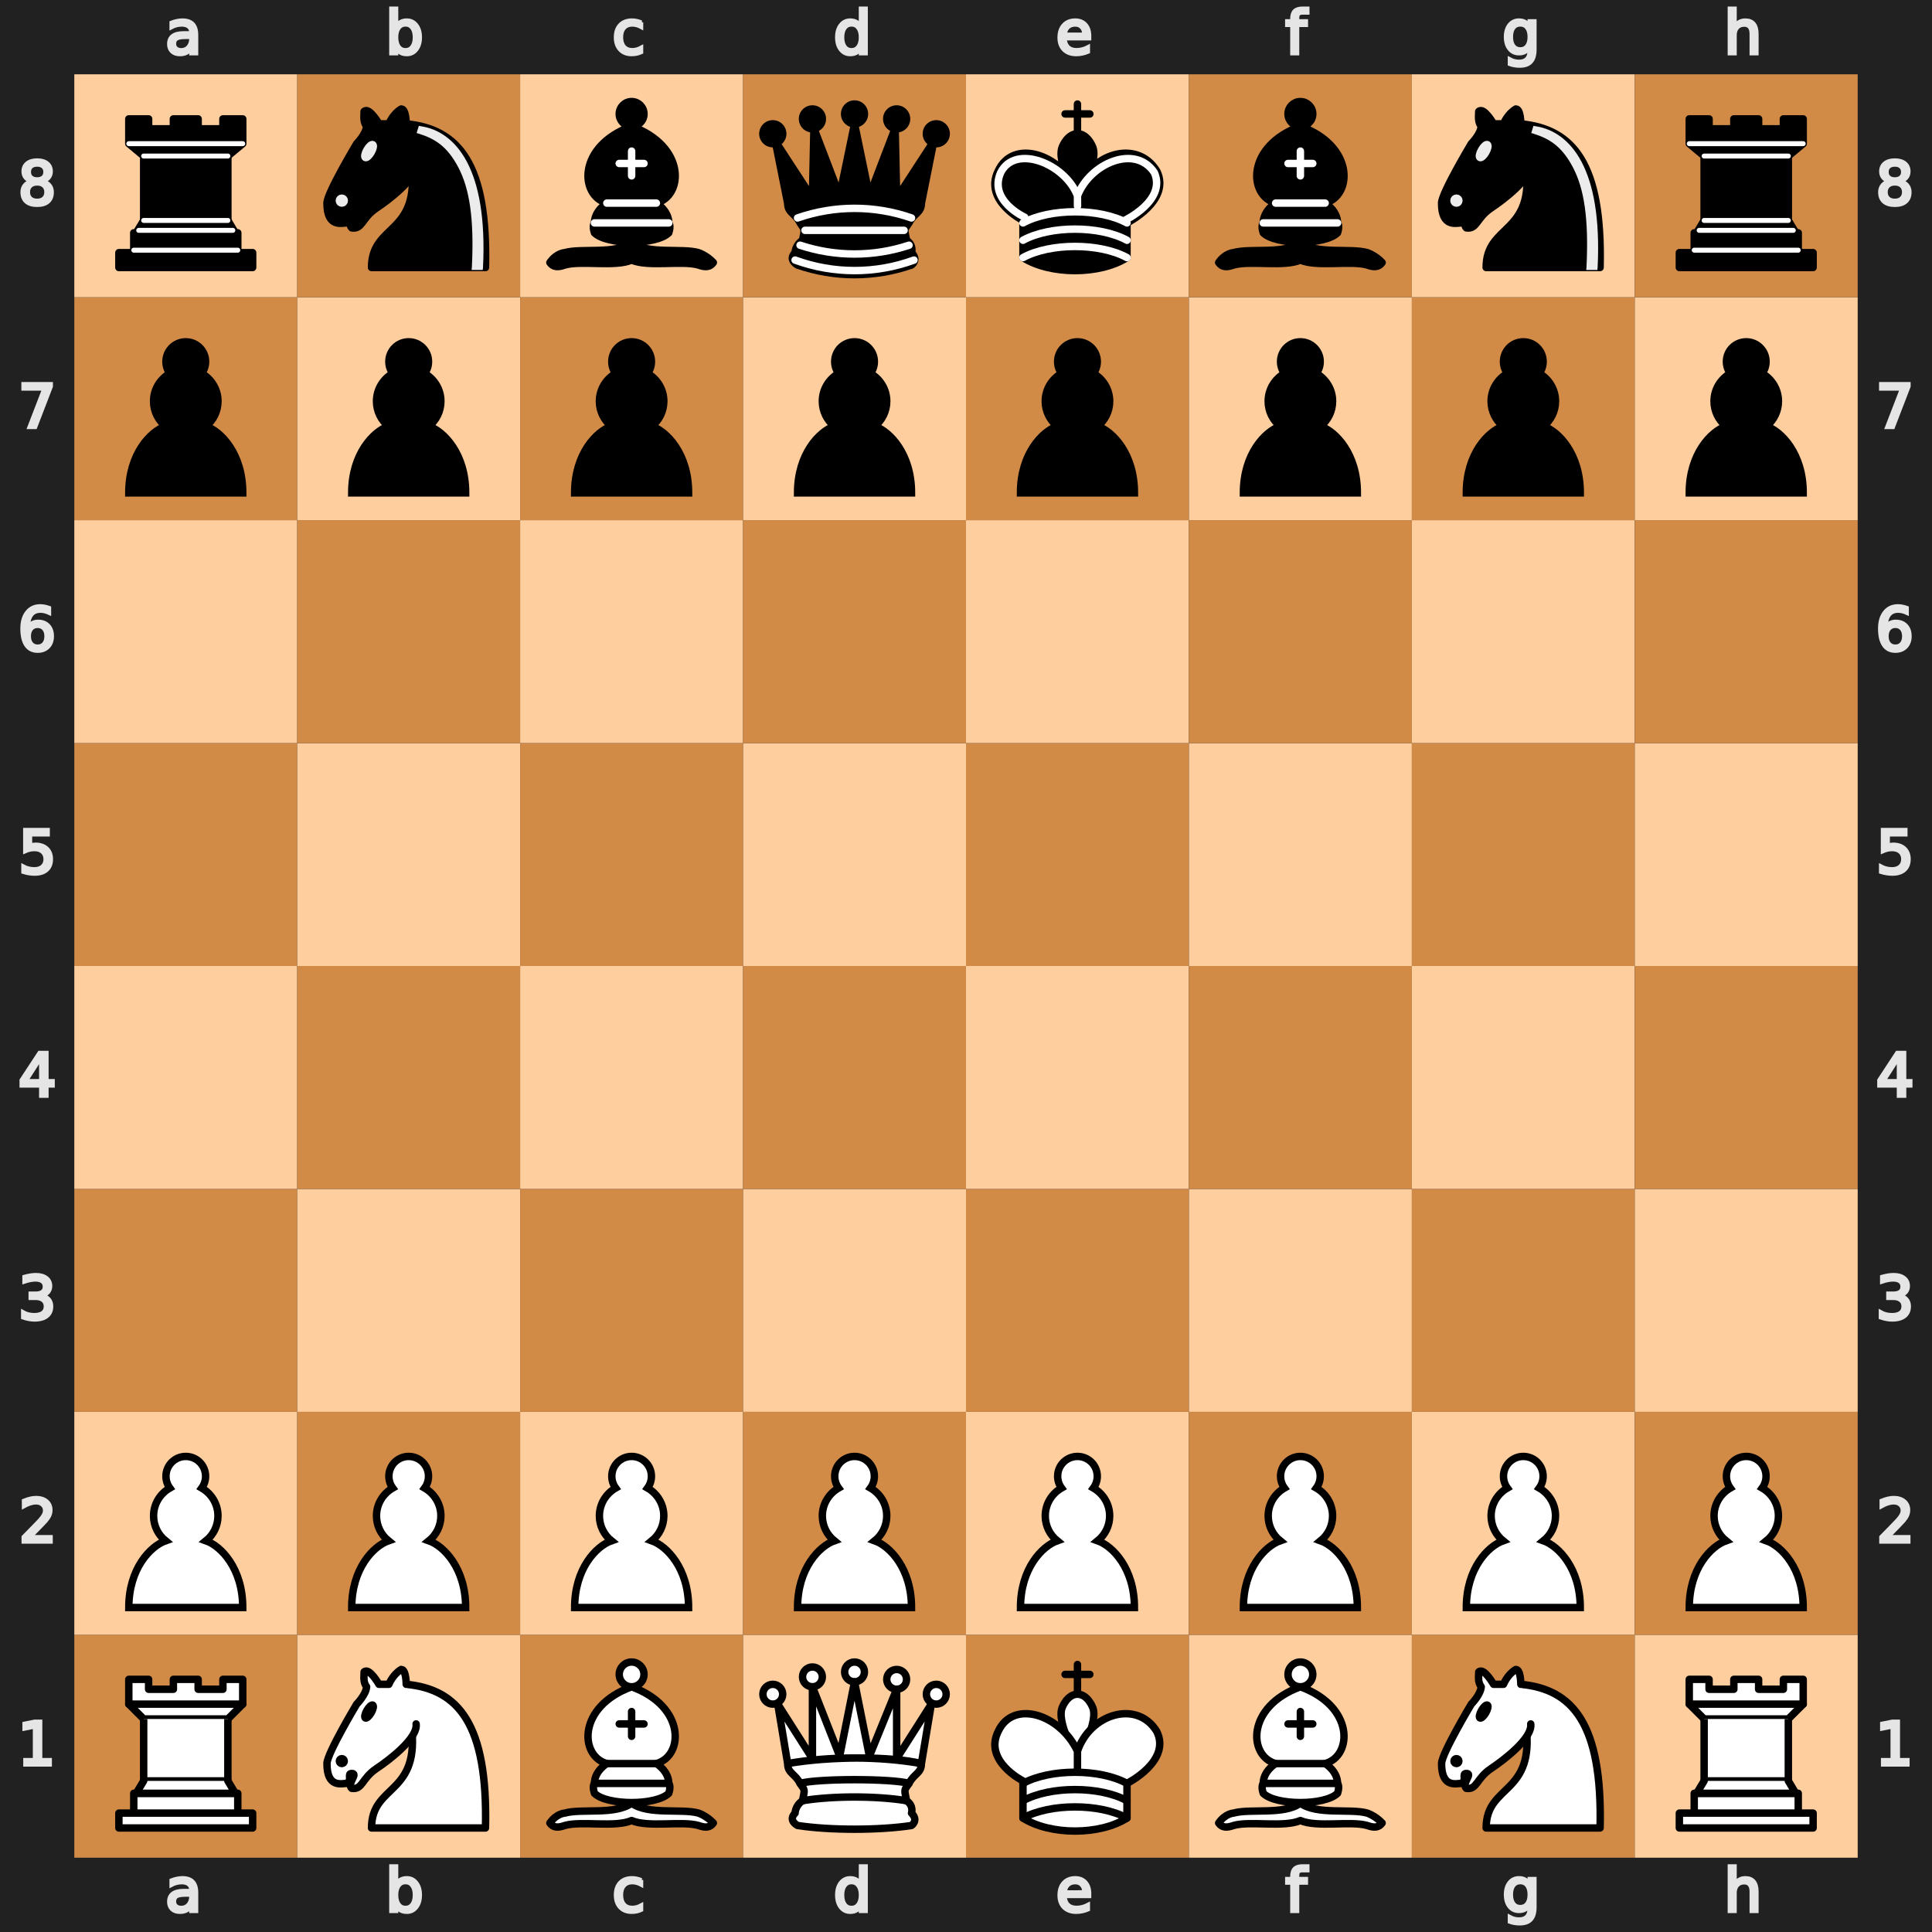
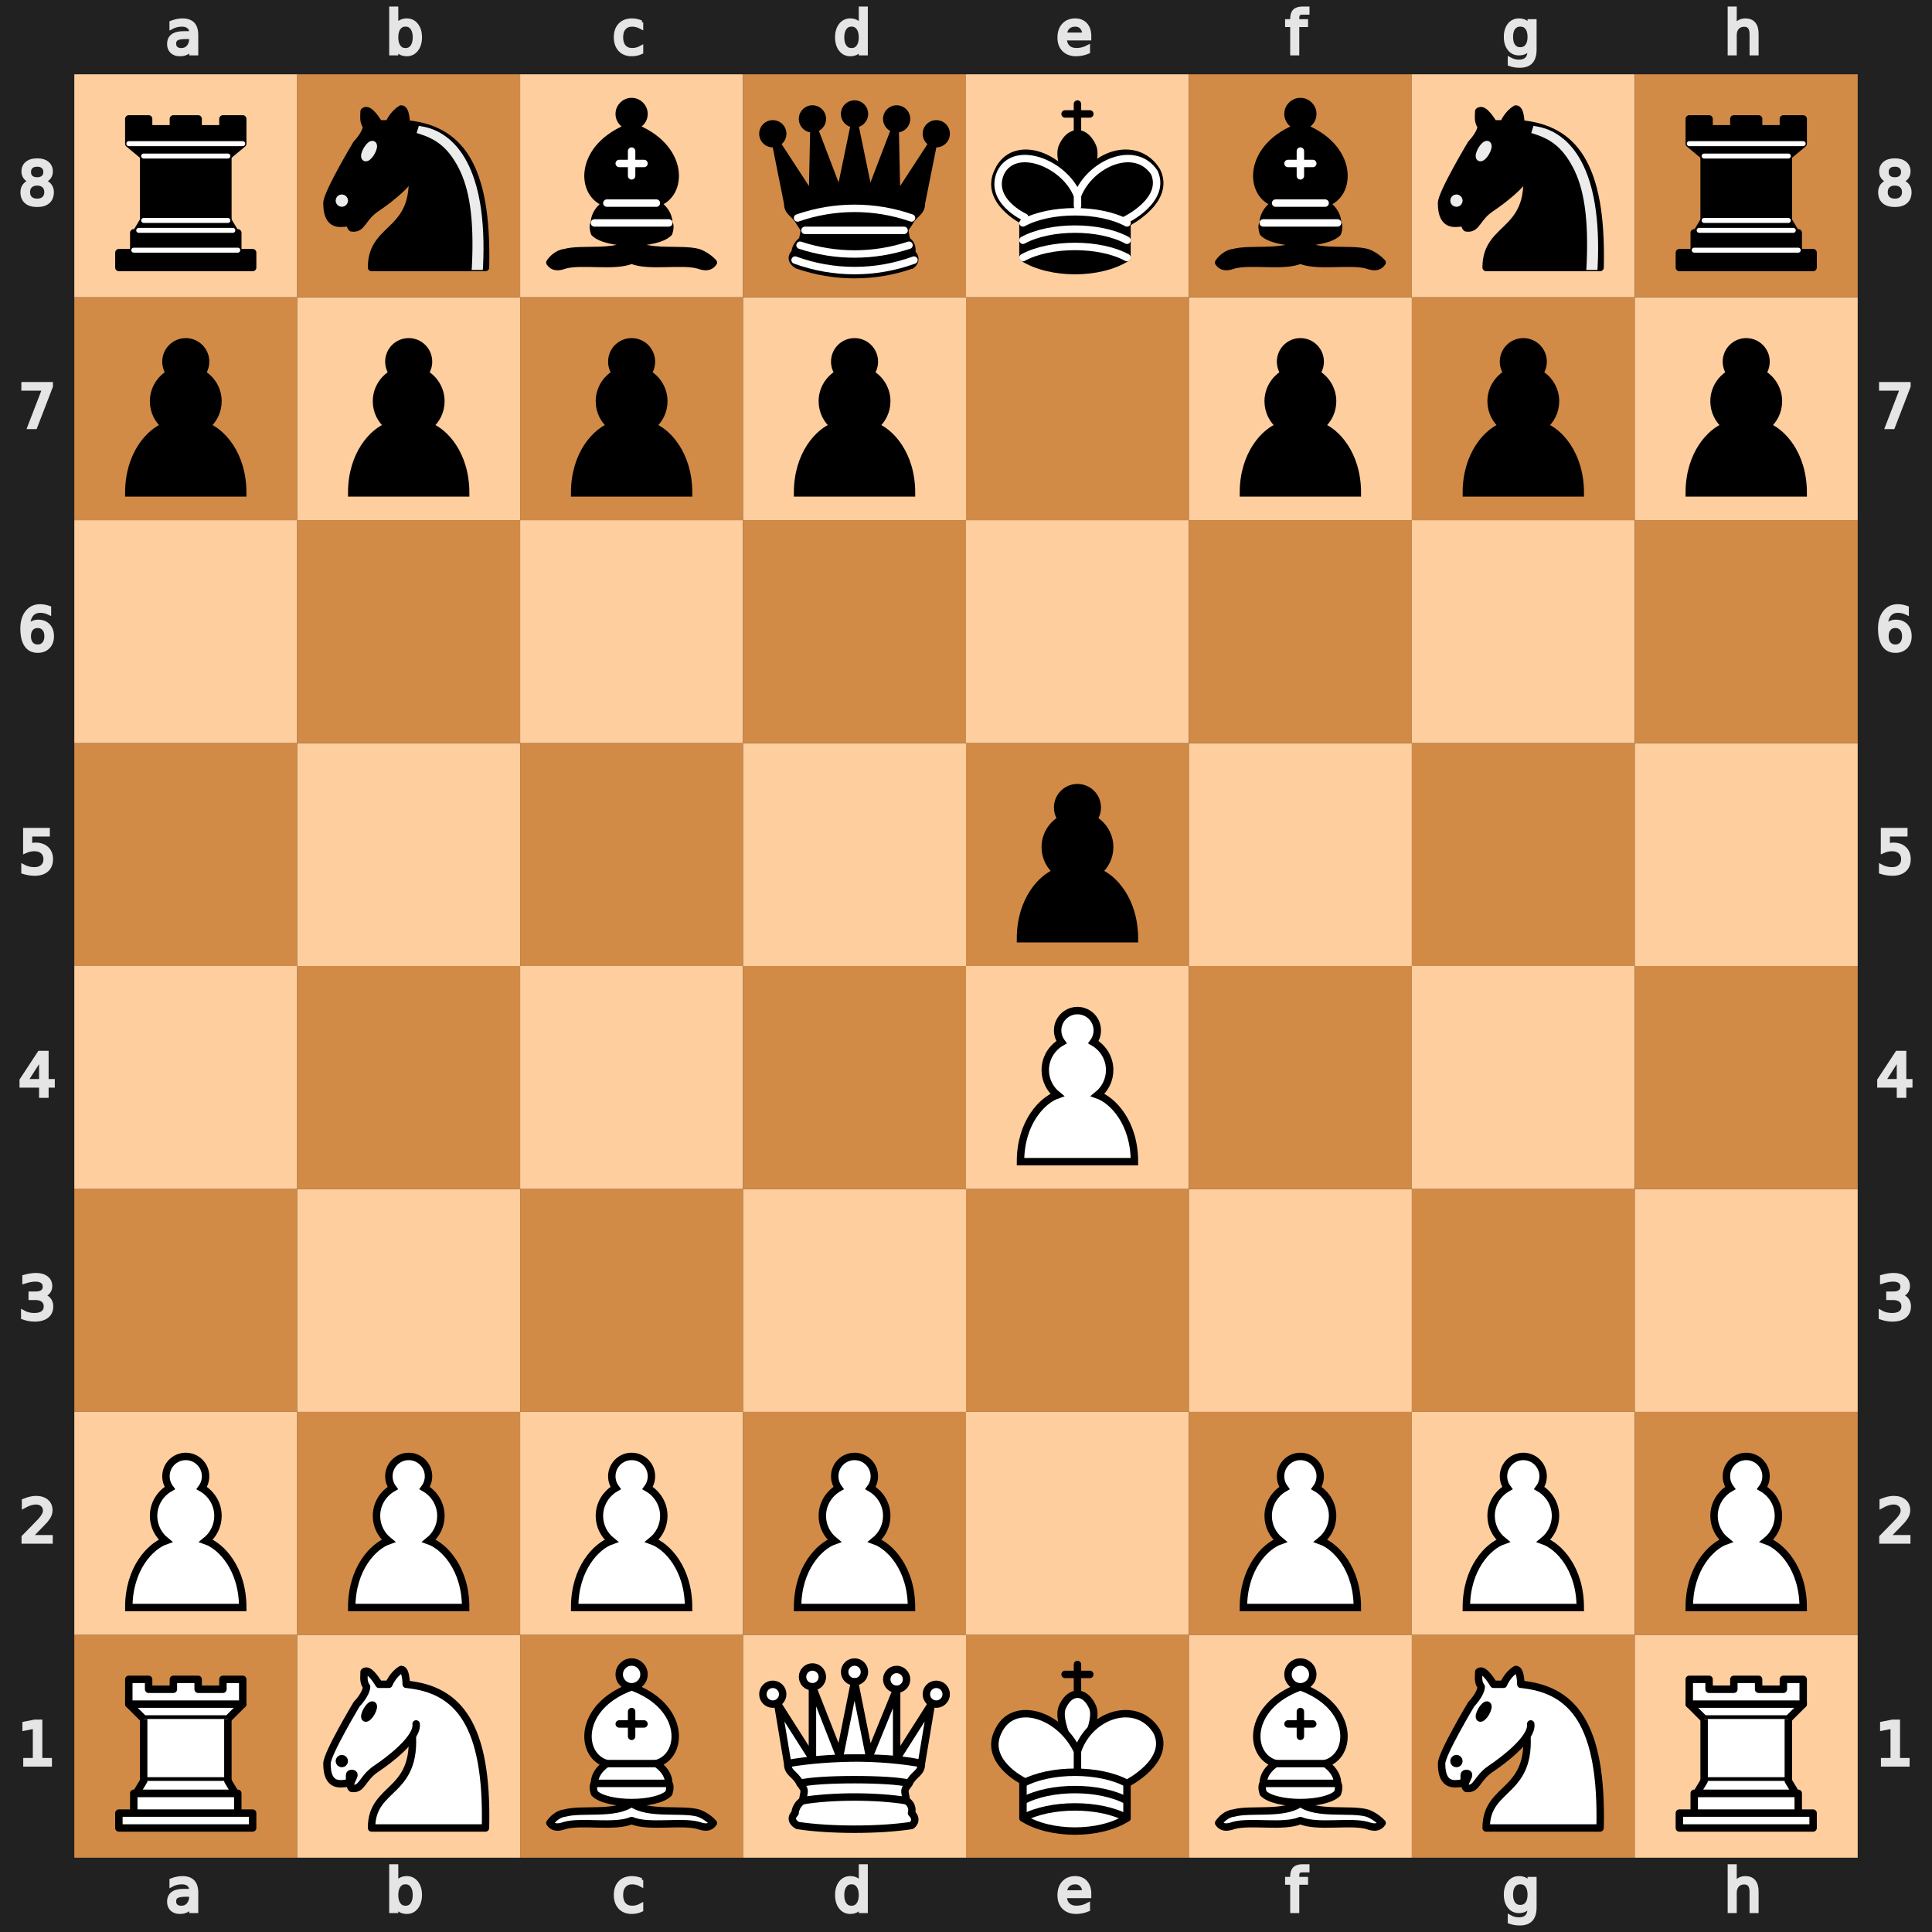
<svg xmlns="http://www.w3.org/2000/svg" xmlns:xlink="http://www.w3.org/1999/xlink" version="1.2" baseProfile="tiny" viewBox="0 0 390 390">
  <defs>
    <g id="white-pawn" class="white pawn">
      <path d="M22.5 9c-2.21 0-4 1.79-4 4 0 .89.29 1.71.78 2.38C17.33 16.5 16 18.59 16 21c0 2.03.94 3.84 2.41 5.03-3 1.06-7.41 5.55-7.41 13.47h23c0-7.92-4.41-12.41-7.41-13.47 1.47-1.19 2.41-3 2.41-5.03 0-2.41-1.33-4.5-3.28-5.62.49-.67.78-1.49.78-2.38 0-2.21-1.79-4-4-4z" fill="#fff" stroke="#000" stroke-width="1.5" stroke-linecap="round" />
    </g>
    <g id="white-knight" class="white knight" fill="none" fill-rule="evenodd" stroke="#000" stroke-width="1.5" stroke-linecap="round" stroke-linejoin="round">
      <path d="M 22,10 C 32.5,11 38.5,18 38,39 L 15,39 C 15,30 25,32.5 23,18" style="fill:#ffffff; stroke:#000000;" />
      <path d="M 24,18 C 24.38,20.91 18.45,25.37 16,27 C 13,29 13.18,31.34 11,31 C 9.958,30.06 12.41,27.96 11,28 C 10,28 11.19,29.23 10,30 C 9,30 5.997,31 6,26 C 6,24 12,14 12,14 C 12,14 13.89,12.1 14,10.5 C 13.27,9.506 13.5,8.5 13.5,7.5 C 14.5,6.5 16.5,10 16.5,10 L 18.5,10 C 18.5,10 19.28,8.008 21,7 C 22,7 22,10 22,10" style="fill:#ffffff; stroke:#000000;" />
      <path d="M 9.5 25.5 A 0.5 0.5 0 1 1 8.5,25.5 A 0.5 0.5 0 1 1 9.5 25.5 z" style="fill:#000000; stroke:#000000;" />
      <path d="M 15 15.5 A 0.5 1.5 0 1 1 14,15.5 A 0.5 1.5 0 1 1 15 15.5 z" transform="matrix(0.866,0.5,-0.5,0.866,9.693,-5.173)" style="fill:#000000; stroke:#000000;" />
    </g>
    <g id="white-bishop" class="white bishop" fill="none" fill-rule="evenodd" stroke="#000" stroke-width="1.5" stroke-linecap="round" stroke-linejoin="round">
      <g fill="#fff" stroke-linecap="butt">
        <path d="M9 36c3.39-.97 10.11.43 13.5-2 3.39 2.43 10.11 1.03 13.5 2 0 0 1.65.54 3 2-.68.97-1.65.99-3 .5-3.39-.97-10.11.46-13.5-1-3.39 1.46-10.11.03-13.5 1-1.354.49-2.323.47-3-.5 1.354-1.94 3-2 3-2zM15 32c2.5 2.5 12.5 2.5 15 0 .5-1.5 0-2 0-2 0-2.5-2.5-4-2.5-4 5.5-1.5 6-11.5-5-15.5-11 4-10.5 14-5 15.5 0 0-2.5 1.5-2.5 4 0 0-.5.5 0 2zM25 8a2.5 2.5 0 1 1-5 0 2.5 2.5 0 1 1 5 0z" />
      </g>
      <path d="M17.5 26h10M15 30h15m-7.5-14.5v5M20 18h5" stroke-linejoin="miter" />
    </g>
    <g id="white-rook" class="white rook" fill="#fff" fill-rule="evenodd" stroke="#000" stroke-width="1.5" stroke-linecap="round" stroke-linejoin="round">
      <path d="M9 39h27v-3H9v3zM12 36v-4h21v4H12zM11 14V9h4v2h5V9h5v2h5V9h4v5" stroke-linecap="butt" />
      <path d="M34 14l-3 3H14l-3-3" />
      <path d="M31 17v12.5H14V17" stroke-linecap="butt" stroke-linejoin="miter" />
      <path d="M31 29.5l1.5 2.5h-20l1.5-2.5" />
      <path d="M11 14h23" fill="none" stroke-linejoin="miter" />
    </g>
    <g id="white-queen" class="white queen" fill="#fff" fill-rule="evenodd" stroke="#000" stroke-width="1.5" stroke-linecap="round" stroke-linejoin="round">
      <path d="M8 12a2 2 0 1 1-4 0 2 2 0 1 1 4 0zM24.5 7.5a2 2 0 1 1-4 0 2 2 0 1 1 4 0zM41 12a2 2 0 1 1-4 0 2 2 0 1 1 4 0zM16 8.5a2 2 0 1 1-4 0 2 2 0 1 1 4 0zM33 9a2 2 0 1 1-4 0 2 2 0 1 1 4 0z" />
      <path d="M9 26c8.5-1.5 21-1.5 27 0l2-12-7 11V11l-5.5 13.5-3-15-3 15-5.5-14V25L7 14l2 12zM9 26c0 2 1.5 2 2.5 4 1 1.5 1 1 .5 3.5-1.5 1-1.5 2.5-1.5 2.5-1.5 1.5.5 2.5.5 2.5 6.5 1 16.5 1 23 0 0 0 1.5-1 0-2.5 0 0 .5-1.5-1-2.5-.5-2.5-.5-2 .5-3.5 1-2 2.5-2 2.5-4-8.5-1.5-18.5-1.5-27 0z" stroke-linecap="butt" />
      <path d="M11.5 30c3.5-1 18.5-1 22 0M12 33.5c6-1 15-1 21 0" fill="none" />
    </g>
    <g id="white-king" class="white king" fill="none" fill-rule="evenodd" stroke="#000" stroke-width="1.5" stroke-linecap="round" stroke-linejoin="round">
      <path d="M22.5 11.63V6M20 8h5" stroke-linejoin="miter" />
      <path d="M22.5 25s4.5-7.5 3-10.5c0 0-1-2.5-3-2.5s-3 2.5-3 2.5c-1.5 3 3 10.5 3 10.5" fill="#fff" stroke-linecap="butt" stroke-linejoin="miter" />
      <path d="M11.5 37c5.5 3.5 15.5 3.5 21 0v-7s9-4.5 6-10.5c-4-6.5-13.5-3.5-16 4V27v-3.5c-3.5-7.5-13-10.5-16-4-3 6 5 10 5 10V37z" fill="#fff" />
      <path d="M11.5 30c5.5-3 15.5-3 21 0m-21 3.5c5.5-3 15.5-3 21 0m-21 3.5c5.5-3 15.5-3 21 0" />
    </g>
    <g id="black-pawn" class="black pawn">
      <path d="M22.5 9c-2.21 0-4 1.79-4 4 0 .89.29 1.71.78 2.38C17.33 16.5 16 18.59 16 21c0 2.03.94 3.84 2.41 5.03-3 1.06-7.41 5.55-7.41 13.47h23c0-7.92-4.41-12.41-7.41-13.47 1.47-1.19 2.41-3 2.41-5.03 0-2.41-1.33-4.5-3.28-5.62.49-.67.78-1.49.78-2.38 0-2.21-1.79-4-4-4z" fill="#000" stroke="#000" stroke-width="1.5" stroke-linecap="round" />
    </g>
    <g id="black-knight" class="black knight" fill="none" fill-rule="evenodd" stroke="#000" stroke-width="1.5" stroke-linecap="round" stroke-linejoin="round">
      <path d="M 22,10 C 32.5,11 38.5,18 38,39 L 15,39 C 15,30 25,32.5 23,18" style="fill:#000000; stroke:#000000;" />
      <path d="M 24,18 C 24.38,20.91 18.45,25.37 16,27 C 13,29 13.18,31.34 11,31 C 9.958,30.06 12.41,27.96 11,28 C 10,28 11.19,29.23 10,30 C 9,30 5.997,31 6,26 C 6,24 12,14 12,14 C 12,14 13.89,12.1 14,10.5 C 13.27,9.506 13.5,8.5 13.5,7.5 C 14.5,6.5 16.5,10 16.5,10 L 18.5,10 C 18.5,10 19.28,8.008 21,7 C 22,7 22,10 22,10" style="fill:#000000; stroke:#000000;" />
      <path d="M 9.5 25.5 A 0.5 0.5 0 1 1 8.5,25.5 A 0.5 0.5 0 1 1 9.5 25.5 z" style="fill:#ececec; stroke:#ececec;" />
      <path d="M 15 15.5 A 0.5 1.5 0 1 1 14,15.5 A 0.5 1.5 0 1 1 15 15.5 z" transform="matrix(0.866,0.5,-0.5,0.866,9.693,-5.173)" style="fill:#ececec; stroke:#ececec;" />
      <path d="M 24.55,10.4 L 24.1,11.85 L 24.6,12 C 27.75,13 30.25,14.49 32.5,18.75 C 34.75,23.01 35.75,29.06 35.25,39 L 35.2,39.5 L 37.45,39.5 L 37.5,39 C 38,28.94 36.62,22.15 34.25,17.66 C 31.88,13.17 28.46,11.02 25.06,10.5 L 24.55,10.4 z " style="fill:#ececec; stroke:none;" />
    </g>
    <g id="black-bishop" class="black bishop" fill="none" fill-rule="evenodd" stroke="#000" stroke-width="1.5" stroke-linecap="round" stroke-linejoin="round">
      <path d="M9 36c3.39-.97 10.11.43 13.5-2 3.39 2.43 10.11 1.03 13.5 2 0 0 1.65.54 3 2-.68.97-1.65.99-3 .5-3.39-.97-10.11.46-13.5-1-3.39 1.46-10.11.03-13.5 1-1.354.49-2.323.47-3-.5 1.354-1.94 3-2 3-2zm6-4c2.5 2.5 12.5 2.5 15 0 .5-1.5 0-2 0-2 0-2.5-2.5-4-2.5-4 5.5-1.5 6-11.5-5-15.5-11 4-10.5 14-5 15.5 0 0-2.5 1.5-2.5 4 0 0-.5.5 0 2zM25 8a2.5 2.5 0 1 1-5 0 2.5 2.5 0 1 1 5 0z" fill="#000" stroke-linecap="butt" />
      <path d="M17.5 26h10M15 30h15m-7.5-14.5v5M20 18h5" stroke="#fff" stroke-linejoin="miter" />
    </g>
    <g id="black-rook" class="black rook" fill="#000" fill-rule="evenodd" stroke="#000" stroke-width="1.5" stroke-linecap="round" stroke-linejoin="round">
      <path d="M9 39h27v-3H9v3zM12.5 32l1.5-2.5h17l1.5 2.5h-20zM12 36v-4h21v4H12z" stroke-linecap="butt" />
      <path d="M14 29.5v-13h17v13H14z" stroke-linecap="butt" stroke-linejoin="miter" />
      <path d="M14 16.5L11 14h23l-3 2.5H14zM11 14V9h4v2h5V9h5v2h5V9h4v5H11z" stroke-linecap="butt" />
      <path d="M12 35.5h21M13 31.5h19M14 29.5h17M14 16.5h17M11 14h23" fill="none" stroke="#fff" stroke-width="1" stroke-linejoin="miter" />
    </g>
    <g id="black-queen" class="black queen" fill="#000" fill-rule="evenodd" stroke="#000" stroke-width="1.5" stroke-linecap="round" stroke-linejoin="round">
      <g fill="#000" stroke="none">
        <circle cx="6" cy="12" r="2.75" />
        <circle cx="14" cy="9" r="2.75" />
        <circle cx="22.5" cy="8" r="2.75" />
        <circle cx="31" cy="9" r="2.75" />
        <circle cx="39" cy="12" r="2.75" />
      </g>
      <path d="M9 26c8.5-1.5 21-1.5 27 0l2.5-12.5L31 25l-.3-14.1-5.2 13.6-3-14.5-3 14.5-5.2-13.6L14 25 6.5 13.5 9 26zM9 26c0 2 1.5 2 2.5 4 1 1.5 1 1 .5 3.5-1.5 1-1.5 2.5-1.5 2.5-1.5 1.5.5 2.5.5 2.5 6.5 1 16.5 1 23 0 0 0 1.5-1 0-2.5 0 0 .5-1.5-1-2.5-.5-2.5-.5-2 .5-3.5 1-2 2.5-2 2.5-4-8.5-1.5-18.5-1.5-27 0z" stroke-linecap="butt" />
      <path d="M11 38.5a35 35 1 0 0 23 0" fill="none" stroke-linecap="butt" />
      <path d="M11 29a35 35 1 0 1 23 0M12.5 31.5h20M11.5 34.5a35 35 1 0 0 22 0M10.5 37.5a35 35 1 0 0 24 0" fill="none" stroke="#fff" />
    </g>
    <g id="black-king" class="black king" fill="none" fill-rule="evenodd" stroke="#000" stroke-width="1.5" stroke-linecap="round" stroke-linejoin="round">
      <path d="M22.5 11.63V6" stroke-linejoin="miter" />
      <path d="M22.5 25s4.5-7.5 3-10.5c0 0-1-2.5-3-2.5s-3 2.5-3 2.5c-1.5 3 3 10.5 3 10.5" fill="#000" stroke-linecap="butt" stroke-linejoin="miter" />
      <path d="M11.5 37c5.5 3.5 15.5 3.5 21 0v-7s9-4.5 6-10.5c-4-6.5-13.5-3.5-16 4V27v-3.5c-3.5-7.5-13-10.5-16-4-3 6 5 10 5 10V37z" fill="#000" />
      <path d="M20 8h5" stroke-linejoin="miter" />
      <path d="M32 29.5s8.5-4 6.03-9.65C34.15 14 25 18 22.5 24.5l.01 2.1-.01-2.1C20 18 9.906 14 6.997 19.85c-2.497 5.65 4.853 9 4.853 9M11.5 30c5.5-3 15.5-3 21 0m-21 3.5c5.5-3 15.5-3 21 0m-21 3.5c5.5-3 15.5-3 21 0" stroke="#fff" />
    </g>
  </defs>
  <rect x="0" y="0" width="390" height="390" fill="#212121" />
  <g transform="translate(20, 0) scale(0.75, 0.75)" fill="#e5e5e5" stroke="#e5e5e5">
    <path d="M23.328 10.016q-1.742 0-2.414.398-.672.398-.672 1.36 0 .765.5 1.218.508.445 1.375.445 1.196 0 1.914-.843.727-.852.727-2.258v-.32zm2.867-.594v4.992h-1.437v-1.328q-.492.797-1.227 1.18-.734.375-1.797.375-1.343 0-2.14-.75-.79-.758-.79-2.024 0-1.476.985-2.226.992-.75 2.953-.75h2.016V8.75q0-.992-.656-1.531-.649-.547-1.829-.547-.75 0-1.46.18-.711.18-1.368.539V6.062q.79-.304 1.532-.453.742-.156 1.445-.156 1.898 0 2.836.984.937.985.937 2.985z" />
  </g>
  <g transform="translate(20, 375) scale(0.75, 0.75)" fill="#e5e5e5" stroke="#e5e5e5">
    <path d="M23.328 10.016q-1.742 0-2.414.398-.672.398-.672 1.36 0 .765.5 1.218.508.445 1.375.445 1.196 0 1.914-.843.727-.852.727-2.258v-.32zm2.867-.594v4.992h-1.437v-1.328q-.492.797-1.227 1.18-.734.375-1.797.375-1.343 0-2.14-.75-.79-.758-.79-2.024 0-1.476.985-2.226.992-.75 2.953-.75h2.016V8.75q0-.992-.656-1.531-.649-.547-1.829-.547-.75 0-1.46.18-.711.18-1.368.539V6.062q.79-.304 1.532-.453.742-.156 1.445-.156 1.898 0 2.836.984.937.985.937 2.985z" />
  </g>
  <g transform="translate(65, 0) scale(0.75, 0.75)" fill="#e5e5e5" stroke="#e5e5e5">
    <path d="M24.922 10.047q0-1.586-.656-2.485-.649-.906-1.79-.906-1.14 0-1.796.906-.649.899-.649 2.485 0 1.586.649 2.492.656.898 1.797.898 1.14 0 1.789-.898.656-.906.656-2.492zm-4.89-3.055q.452-.781 1.14-1.156.695-.383 1.656-.383 1.594 0 2.586 1.266 1 1.265 1 3.328 0 2.062-1 3.328-.992 1.266-2.586 1.266-.96 0-1.656-.375-.688-.383-1.14-1.164v1.312h-1.446V2.258h1.445z" />
  </g>
  <g transform="translate(65, 375) scale(0.75, 0.75)" fill="#e5e5e5" stroke="#e5e5e5">
    <path d="M24.922 10.047q0-1.586-.656-2.485-.649-.906-1.79-.906-1.14 0-1.796.906-.649.899-.649 2.485 0 1.586.649 2.492.656.898 1.797.898 1.14 0 1.789-.898.656-.906.656-2.492zm-4.89-3.055q.452-.781 1.14-1.156.695-.383 1.656-.383 1.594 0 2.586 1.266 1 1.265 1 3.328 0 2.062-1 3.328-.992 1.266-2.586 1.266-.96 0-1.656-.375-.688-.383-1.14-1.164v1.312h-1.446V2.258h1.445z" />
  </g>
  <g transform="translate(110, 0) scale(0.75, 0.75)" fill="#e5e5e5" stroke="#e5e5e5">
    <path d="M25.96 6v1.344q-.608-.336-1.226-.5-.609-.172-1.234-.172-1.398 0-2.172.89-.773.883-.773 2.485 0 1.601.773 2.492.774.883 2.172.883.625 0 1.234-.164.618-.172 1.227-.508v1.328q-.602.281-1.25.422-.64.14-1.367.14-1.977 0-3.14-1.242-1.165-1.242-1.165-3.351 0-2.14 1.172-3.367 1.18-1.227 3.227-1.227.664 0 1.296.14.633.134 1.227.407z" />
  </g>
  <g transform="translate(110, 375) scale(0.75, 0.75)" fill="#e5e5e5" stroke="#e5e5e5">
    <path d="M25.96 6v1.344q-.608-.336-1.226-.5-.609-.172-1.234-.172-1.398 0-2.172.89-.773.883-.773 2.485 0 1.601.773 2.492.774.883 2.172.883.625 0 1.234-.164.618-.172 1.227-.508v1.328q-.602.281-1.25.422-.64.14-1.367.14-1.977 0-3.14-1.242-1.165-1.242-1.165-3.351 0-2.14 1.172-3.367 1.18-1.227 3.227-1.227.664 0 1.296.14.633.134 1.227.407z" />
  </g>
  <g transform="translate(155, 0) scale(0.75, 0.75)" fill="#e5e5e5" stroke="#e5e5e5">
    <path d="M24.973 6.992V2.258h1.437v12.156h-1.437v-1.312q-.453.78-1.149 1.164-.687.375-1.656.375-1.586 0-2.586-1.266-.992-1.266-.992-3.328 0-2.063.992-3.328 1-1.266 2.586-1.266.969 0 1.656.383.696.375 1.149 1.156zm-4.899 3.055q0 1.586.649 2.492.656.898 1.797.898 1.14 0 1.796-.898.657-.906.657-2.492 0-1.586-.657-2.485-.656-.906-1.796-.906-1.141 0-1.797.906-.649.899-.649 2.485z" />
  </g>
  <g transform="translate(155, 375) scale(0.75, 0.75)" fill="#e5e5e5" stroke="#e5e5e5">
    <path d="M24.973 6.992V2.258h1.437v12.156h-1.437v-1.312q-.453.78-1.149 1.164-.687.375-1.656.375-1.586 0-2.586-1.266-.992-1.266-.992-3.328 0-2.063.992-3.328 1-1.266 2.586-1.266.969 0 1.656.383.696.375 1.149 1.156zm-4.899 3.055q0 1.586.649 2.492.656.898 1.797.898 1.14 0 1.796-.898.657-.906.657-2.492 0-1.586-.657-2.485-.656-.906-1.796-.906-1.141 0-1.797.906-.649.899-.649 2.485z" />
  </g>
  <g transform="translate(200, 0) scale(0.75, 0.75)" fill="#e5e5e5" stroke="#e5e5e5">
    <path d="M26.555 9.68v.703h-6.61q.094 1.484.89 2.265.806.774 2.235.774.828 0 1.602-.203.781-.203 1.547-.61v1.36q-.774.328-1.586.5-.813.172-1.649.172-2.093 0-3.32-1.22-1.219-1.218-1.219-3.296 0-2.148 1.157-3.406 1.164-1.266 3.132-1.266 1.766 0 2.79 1.14 1.03 1.134 1.03 3.087zm-1.438-.422q-.015-1.18-.664-1.883-.64-.703-1.703-.703-1.203 0-1.93.68-.718.68-.828 1.914z" />
  </g>
  <g transform="translate(200, 375) scale(0.75, 0.75)" fill="#e5e5e5" stroke="#e5e5e5">
    <path d="M26.555 9.68v.703h-6.61q.094 1.484.89 2.265.806.774 2.235.774.828 0 1.602-.203.781-.203 1.547-.61v1.36q-.774.328-1.586.5-.813.172-1.649.172-2.093 0-3.32-1.22-1.219-1.218-1.219-3.296 0-2.148 1.157-3.406 1.164-1.266 3.132-1.266 1.766 0 2.79 1.14 1.03 1.134 1.03 3.087zm-1.438-.422q-.015-1.18-.664-1.883-.64-.703-1.703-.703-1.203 0-1.93.68-.718.68-.828 1.914z" />
  </g>
  <g transform="translate(245, 0) scale(0.75, 0.75)" fill="#e5e5e5" stroke="#e5e5e5">
    <path d="M25.285 2.258v1.195H23.91q-.773 0-1.078.313-.297.312-.297 1.125v.773h2.367v1.117h-2.367v7.633H21.09V6.781h-1.375V5.664h1.375v-.61q0-1.46.68-2.124.68-.672 2.156-.672z" />
  </g>
  <g transform="translate(245, 375) scale(0.75, 0.75)" fill="#e5e5e5" stroke="#e5e5e5">
    <path d="M25.285 2.258v1.195H23.91q-.773 0-1.078.313-.297.312-.297 1.125v.773h2.367v1.117h-2.367v7.633H21.09V6.781h-1.375V5.664h1.375v-.61q0-1.46.68-2.124.68-.672 2.156-.672z" />
  </g>
  <g transform="translate(290, 0) scale(0.75, 0.75)" fill="#e5e5e5" stroke="#e5e5e5">
    <path d="M24.973 9.937q0-1.562-.649-2.421-.64-.86-1.804-.86-1.157 0-1.805.86-.64.859-.64 2.421 0 1.555.64 2.415.648.859 1.805.859 1.164 0 1.804-.86.649-.859.649-2.414zm1.437 3.391q0 2.234-.992 3.32-.992 1.094-3.04 1.094-.757 0-1.429-.117-.672-.11-1.304-.344v-1.398q.632.344 1.25.508.617.164 1.257.164 1.414 0 2.118-.743.703-.734.703-2.226v-.711q-.446.773-1.141 1.156-.695.383-1.664.383-1.61 0-2.594-1.227-.984-1.226-.984-3.25 0-2.03.984-3.257.985-1.227 2.594-1.227.969 0 1.664.383t1.14 1.156V5.664h1.438z" />
  </g>
  <g transform="translate(290, 375) scale(0.75, 0.75)" fill="#e5e5e5" stroke="#e5e5e5">
    <path d="M24.973 9.937q0-1.562-.649-2.421-.64-.86-1.804-.86-1.157 0-1.805.86-.64.859-.64 2.421 0 1.555.64 2.415.648.859 1.805.859 1.164 0 1.804-.86.649-.859.649-2.414zm1.437 3.391q0 2.234-.992 3.32-.992 1.094-3.04 1.094-.757 0-1.429-.117-.672-.11-1.304-.344v-1.398q.632.344 1.25.508.617.164 1.257.164 1.414 0 2.118-.743.703-.734.703-2.226v-.711q-.446.773-1.141 1.156-.695.383-1.664.383-1.61 0-2.594-1.227-.984-1.226-.984-3.25 0-2.03.984-3.257.985-1.227 2.594-1.227.969 0 1.664.383t1.14 1.156V5.664h1.438z" />
  </g>
  <g transform="translate(335, 0) scale(0.75, 0.75)" fill="#e5e5e5" stroke="#e5e5e5">
    <path d="M26.164 9.133v5.281h-1.437V9.18q0-1.243-.485-1.86-.484-.617-1.453-.617-1.164 0-1.836.742-.672.742-.672 2.024v4.945h-1.445V2.258h1.445v4.765q.516-.789 1.211-1.18.703-.39 1.617-.39 1.508 0 2.282.938.773.93.773 2.742z" />
  </g>
  <g transform="translate(335, 375) scale(0.75, 0.75)" fill="#e5e5e5" stroke="#e5e5e5">
    <path d="M26.164 9.133v5.281h-1.437V9.18q0-1.243-.485-1.86-.484-.617-1.453-.617-1.164 0-1.836.742-.672.742-.672 2.024v4.945h-1.445V2.258h1.445v4.765q.516-.789 1.211-1.18.703-.39 1.617-.39 1.508 0 2.282.938.773.93.773 2.742z" />
  </g>
  <g transform="translate(0, 335) scale(0.75, 0.75)" fill="#e5e5e5" stroke="#e5e5e5">
    <path d="M6.754 26.996h2.578v-8.898l-2.805.562v-1.437l2.79-.563h1.578v10.336h2.578v1.328h-6.72z" />
  </g>
  <g transform="translate(375, 335) scale(0.75, 0.75)" fill="#e5e5e5" stroke="#e5e5e5">
    <path d="M6.754 26.996h2.578v-8.898l-2.805.562v-1.437l2.79-.563h1.578v10.336h2.578v1.328h-6.72z" />
  </g>
  <g transform="translate(0, 290) scale(0.75, 0.75)" fill="#e5e5e5" stroke="#e5e5e5">
    <path d="M8.195 26.996h5.508v1.328H6.297v-1.328q.898-.93 2.445-2.492 1.555-1.57 1.953-2.024.758-.851 1.055-1.437.305-.594.305-1.164 0-.93-.657-1.516-.648-.586-1.695-.586-.742 0-1.57.258-.82.258-1.758.781v-1.593q.953-.383 1.781-.578.828-.196 1.516-.196 1.812 0 2.89.906 1.079.907 1.079 2.422 0 .72-.274 1.368-.265.64-.976 1.515-.196.227-1.243 1.313-1.046 1.078-2.953 3.023z" />
  </g>
  <g transform="translate(375, 290) scale(0.75, 0.75)" fill="#e5e5e5" stroke="#e5e5e5">
    <path d="M8.195 26.996h5.508v1.328H6.297v-1.328q.898-.93 2.445-2.492 1.555-1.57 1.953-2.024.758-.851 1.055-1.437.305-.594.305-1.164 0-.93-.657-1.516-.648-.586-1.695-.586-.742 0-1.57.258-.82.258-1.758.781v-1.593q.953-.383 1.781-.578.828-.196 1.516-.196 1.812 0 2.89.906 1.079.907 1.079 2.422 0 .72-.274 1.368-.265.64-.976 1.515-.196.227-1.243 1.313-1.046 1.078-2.953 3.023z" />
  </g>
  <g transform="translate(0, 245) scale(0.75, 0.75)" fill="#e5e5e5" stroke="#e5e5e5">
    <path d="M11.434 22.035q1.132.242 1.765 1.008.64.766.64 1.89 0 1.727-1.187 2.672-1.187.946-3.375.946-.734 0-1.515-.149-.774-.14-1.602-.43V26.45q.656.383 1.438.578.78.196 1.632.196 1.485 0 2.258-.586.782-.586.782-1.703 0-1.032-.727-1.61-.719-.586-2.008-.586h-1.36v-1.297h1.423q1.164 0 1.78-.46.618-.47.618-1.344 0-.899-.64-1.375-.633-.485-1.82-.485-.65 0-1.391.141-.743.14-1.633.437V16.95q.898-.25 1.68-.375.788-.125 1.484-.125 1.797 0 2.844.82 1.046.813 1.046 2.204 0 .968-.554 1.64-.555.664-1.578.922z" />
  </g>
  <g transform="translate(375, 245) scale(0.75, 0.75)" fill="#e5e5e5" stroke="#e5e5e5">
    <path d="M11.434 22.035q1.132.242 1.765 1.008.64.766.64 1.89 0 1.727-1.187 2.672-1.187.946-3.375.946-.734 0-1.515-.149-.774-.14-1.602-.43V26.45q.656.383 1.438.578.78.196 1.632.196 1.485 0 2.258-.586.782-.586.782-1.703 0-1.032-.727-1.61-.719-.586-2.008-.586h-1.36v-1.297h1.423q1.164 0 1.78-.46.618-.47.618-1.344 0-.899-.64-1.375-.633-.485-1.82-.485-.65 0-1.391.141-.743.14-1.633.437V16.95q.898-.25 1.68-.375.788-.125 1.484-.125 1.797 0 2.844.82 1.046.813 1.046 2.204 0 .968-.554 1.64-.555.664-1.578.922z" />
  </g>
  <g transform="translate(0, 200) scale(0.75, 0.75)" fill="#e5e5e5" stroke="#e5e5e5">
    <path d="M11.016 18.035L7.03 24.262h3.985zm-.414-1.375h1.984v7.602h1.664v1.312h-1.664v2.75h-1.57v-2.75H5.75v-1.523z" />
  </g>
  <g transform="translate(375, 200) scale(0.75, 0.75)" fill="#e5e5e5" stroke="#e5e5e5">
    <path d="M11.016 18.035L7.03 24.262h3.985zm-.414-1.375h1.984v7.602h1.664v1.312h-1.664v2.75h-1.57v-2.75H5.75v-1.523z" />
  </g>
  <g transform="translate(0, 155) scale(0.75, 0.75)" fill="#e5e5e5" stroke="#e5e5e5">
    <path d="M6.719 16.66h6.195v1.328h-4.75v2.86q.344-.118.688-.172.343-.063.687-.063 1.953 0 3.094 1.07 1.14 1.07 1.14 2.899 0 1.883-1.171 2.93-1.172 1.039-3.305 1.039-.735 0-1.5-.125-.758-.125-1.57-.375v-1.586q.703.383 1.453.57.75.188 1.586.188 1.351 0 2.14-.711.79-.711.79-1.93 0-1.219-.79-1.93-.789-.71-2.14-.71-.633 0-1.266.14-.625.14-1.281.438z" />
  </g>
  <g transform="translate(375, 155) scale(0.75, 0.75)" fill="#e5e5e5" stroke="#e5e5e5">
    <path d="M6.719 16.66h6.195v1.328h-4.75v2.86q.344-.118.688-.172.343-.063.687-.063 1.953 0 3.094 1.07 1.14 1.07 1.14 2.899 0 1.883-1.171 2.93-1.172 1.039-3.305 1.039-.735 0-1.5-.125-.758-.125-1.57-.375v-1.586q.703.383 1.453.57.75.188 1.586.188 1.351 0 2.14-.711.79-.711.79-1.93 0-1.219-.79-1.93-.789-.71-2.14-.71-.633 0-1.266.14-.625.14-1.281.438z" />
  </g>
  <g transform="translate(0, 110) scale(0.75, 0.75)" fill="#e5e5e5" stroke="#e5e5e5">
    <path d="M10.137 21.863q-1.063 0-1.688.727-.617.726-.617 1.992 0 1.258.617 1.992.625.727 1.688.727 1.062 0 1.68-.727.624-.734.624-1.992 0-1.266-.625-1.992-.617-.727-1.68-.727zm3.133-4.945v1.437q-.594-.28-1.204-.43-.601-.148-1.195-.148-1.562 0-2.39 1.055-.82 1.055-.938 3.188.46-.68 1.156-1.04.696-.367 1.531-.367 1.758 0 2.774 1.07 1.023 1.063 1.023 2.899 0 1.797-1.062 2.883-1.063 1.086-2.828 1.086-2.024 0-3.094-1.547-1.07-1.555-1.07-4.5 0-2.766 1.312-4.406 1.313-1.649 3.524-1.649.593 0 1.195.117.61.118 1.266.352z" />
  </g>
  <g transform="translate(375, 110) scale(0.75, 0.75)" fill="#e5e5e5" stroke="#e5e5e5">
    <path d="M10.137 21.863q-1.063 0-1.688.727-.617.726-.617 1.992 0 1.258.617 1.992.625.727 1.688.727 1.062 0 1.68-.727.624-.734.624-1.992 0-1.266-.625-1.992-.617-.727-1.68-.727zm3.133-4.945v1.437q-.594-.28-1.204-.43-.601-.148-1.195-.148-1.562 0-2.39 1.055-.82 1.055-.938 3.188.46-.68 1.156-1.04.696-.367 1.531-.367 1.758 0 2.774 1.07 1.023 1.063 1.023 2.899 0 1.797-1.062 2.883-1.063 1.086-2.828 1.086-2.024 0-3.094-1.547-1.07-1.555-1.07-4.5 0-2.766 1.312-4.406 1.313-1.649 3.524-1.649.593 0 1.195.117.61.118 1.266.352z" />
  </g>
  <g transform="translate(0, 65) scale(0.75, 0.75)" fill="#e5e5e5" stroke="#e5e5e5">
    <path d="M6.25 16.66h7.5v.672L9.516 28.324H7.867l3.985-10.336H6.25z" />
  </g>
  <g transform="translate(375, 65) scale(0.75, 0.75)" fill="#e5e5e5" stroke="#e5e5e5">
    <path d="M6.25 16.66h7.5v.672L9.516 28.324H7.867l3.985-10.336H6.25z" />
  </g>
  <g transform="translate(0, 20) scale(0.75, 0.75)" fill="#e5e5e5" stroke="#e5e5e5">
    <path d="M10 22.785q-1.125 0-1.773.602-.641.601-.641 1.656t.64 1.656q.649.602 1.774.602t1.773-.602q.649-.61.649-1.656 0-1.055-.649-1.656-.64-.602-1.773-.602zm-1.578-.672q-1.016-.25-1.586-.945-.563-.695-.563-1.695 0-1.399.993-2.211 1-.813 2.734-.813 1.742 0 2.734.813.993.812.993 2.21 0 1-.57 1.696-.563.695-1.571.945 1.14.266 1.773 1.04.641.773.641 1.89 0 1.695-1.04 2.602-1.03.906-2.96.906t-2.969-.906Q6 26.738 6 25.043q0-1.117.64-1.89.641-.774 1.782-1.04zm-.578-2.492q0 .906.562 1.414.57.508 1.594.508 1.016 0 1.586-.508.578-.508.578-1.414 0-.906-.578-1.414-.57-.508-1.586-.508-1.023 0-1.594.508-.562.508-.562 1.414z" />
  </g>
  <g transform="translate(375, 20) scale(0.75, 0.75)" fill="#e5e5e5" stroke="#e5e5e5">
    <path d="M10 22.785q-1.125 0-1.773.602-.641.601-.641 1.656t.64 1.656q.649.602 1.774.602t1.773-.602q.649-.61.649-1.656 0-1.055-.649-1.656-.64-.602-1.773-.602zm-1.578-.672q-1.016-.25-1.586-.945-.563-.695-.563-1.695 0-1.399.993-2.211 1-.813 2.734-.813 1.742 0 2.734.813.993.812.993 2.21 0 1-.57 1.696-.563.695-1.571.945 1.14.266 1.773 1.04.641.773.641 1.89 0 1.695-1.04 2.602-1.03.906-2.96.906t-2.969-.906Q6 26.738 6 25.043q0-1.117.64-1.89.641-.774 1.782-1.04zm-.578-2.492q0 .906.562 1.414.57.508 1.594.508 1.016 0 1.586-.508.578-.508.578-1.414 0-.906-.578-1.414-.57-.508-1.586-.508-1.023 0-1.594.508-.562.508-.562 1.414z" />
  </g>
  <rect x="15" y="330" width="45" height="45" class="square dark a1" stroke="none" fill="#d18b47" />
  <rect x="60" y="330" width="45" height="45" class="square light b1" stroke="none" fill="#ffce9e" />
  <rect x="105" y="330" width="45" height="45" class="square dark c1" stroke="none" fill="#d18b47" />
  <rect x="150" y="330" width="45" height="45" class="square light d1" stroke="none" fill="#ffce9e" />
  <rect x="195" y="330" width="45" height="45" class="square dark e1" stroke="none" fill="#d18b47" />
  <rect x="240" y="330" width="45" height="45" class="square light f1" stroke="none" fill="#ffce9e" />
  <rect x="285" y="330" width="45" height="45" class="square dark g1" stroke="none" fill="#d18b47" />
  <rect x="330" y="330" width="45" height="45" class="square light h1" stroke="none" fill="#ffce9e" />
  <rect x="15" y="285" width="45" height="45" class="square light a2" stroke="none" fill="#ffce9e" />
  <rect x="60" y="285" width="45" height="45" class="square dark b2" stroke="none" fill="#d18b47" />
  <rect x="105" y="285" width="45" height="45" class="square light c2" stroke="none" fill="#ffce9e" />
  <rect x="150" y="285" width="45" height="45" class="square dark d2" stroke="none" fill="#d18b47" />
  <rect x="195" y="285" width="45" height="45" class="square light e2" stroke="none" fill="#ffce9e" />
  <rect x="240" y="285" width="45" height="45" class="square dark f2" stroke="none" fill="#d18b47" />
  <rect x="285" y="285" width="45" height="45" class="square light g2" stroke="none" fill="#ffce9e" />
  <rect x="330" y="285" width="45" height="45" class="square dark h2" stroke="none" fill="#d18b47" />
  <rect x="15" y="240" width="45" height="45" class="square dark a3" stroke="none" fill="#d18b47" />
  <rect x="60" y="240" width="45" height="45" class="square light b3" stroke="none" fill="#ffce9e" />
  <rect x="105" y="240" width="45" height="45" class="square dark c3" stroke="none" fill="#d18b47" />
  <rect x="150" y="240" width="45" height="45" class="square light d3" stroke="none" fill="#ffce9e" />
  <rect x="195" y="240" width="45" height="45" class="square dark e3" stroke="none" fill="#d18b47" />
  <rect x="240" y="240" width="45" height="45" class="square light f3" stroke="none" fill="#ffce9e" />
  <rect x="285" y="240" width="45" height="45" class="square dark g3" stroke="none" fill="#d18b47" />
  <rect x="330" y="240" width="45" height="45" class="square light h3" stroke="none" fill="#ffce9e" />
  <rect x="15" y="195" width="45" height="45" class="square light a4" stroke="none" fill="#ffce9e" />
  <rect x="60" y="195" width="45" height="45" class="square dark b4" stroke="none" fill="#d18b47" />
  <rect x="105" y="195" width="45" height="45" class="square light c4" stroke="none" fill="#ffce9e" />
  <rect x="150" y="195" width="45" height="45" class="square dark d4" stroke="none" fill="#d18b47" />
  <rect x="195" y="195" width="45" height="45" class="square light e4" stroke="none" fill="#ffce9e" />
  <rect x="240" y="195" width="45" height="45" class="square dark f4" stroke="none" fill="#d18b47" />
  <rect x="285" y="195" width="45" height="45" class="square light g4" stroke="none" fill="#ffce9e" />
  <rect x="330" y="195" width="45" height="45" class="square dark h4" stroke="none" fill="#d18b47" />
  <rect x="15" y="150" width="45" height="45" class="square dark a5" stroke="none" fill="#d18b47" />
  <rect x="60" y="150" width="45" height="45" class="square light b5" stroke="none" fill="#ffce9e" />
  <rect x="105" y="150" width="45" height="45" class="square dark c5" stroke="none" fill="#d18b47" />
  <rect x="150" y="150" width="45" height="45" class="square light d5" stroke="none" fill="#ffce9e" />
  <rect x="195" y="150" width="45" height="45" class="square dark e5" stroke="none" fill="#d18b47" />
  <rect x="240" y="150" width="45" height="45" class="square light f5" stroke="none" fill="#ffce9e" />
  <rect x="285" y="150" width="45" height="45" class="square dark g5" stroke="none" fill="#d18b47" />
  <rect x="330" y="150" width="45" height="45" class="square light h5" stroke="none" fill="#ffce9e" />
  <rect x="15" y="105" width="45" height="45" class="square light a6" stroke="none" fill="#ffce9e" />
  <rect x="60" y="105" width="45" height="45" class="square dark b6" stroke="none" fill="#d18b47" />
  <rect x="105" y="105" width="45" height="45" class="square light c6" stroke="none" fill="#ffce9e" />
  <rect x="150" y="105" width="45" height="45" class="square dark d6" stroke="none" fill="#d18b47" />
  <rect x="195" y="105" width="45" height="45" class="square light e6" stroke="none" fill="#ffce9e" />
  <rect x="240" y="105" width="45" height="45" class="square dark f6" stroke="none" fill="#d18b47" />
  <rect x="285" y="105" width="45" height="45" class="square light g6" stroke="none" fill="#ffce9e" />
  <rect x="330" y="105" width="45" height="45" class="square dark h6" stroke="none" fill="#d18b47" />
  <rect x="15" y="60" width="45" height="45" class="square dark a7" stroke="none" fill="#d18b47" />
  <rect x="60" y="60" width="45" height="45" class="square light b7" stroke="none" fill="#ffce9e" />
  <rect x="105" y="60" width="45" height="45" class="square dark c7" stroke="none" fill="#d18b47" />
  <rect x="150" y="60" width="45" height="45" class="square light d7" stroke="none" fill="#ffce9e" />
  <rect x="195" y="60" width="45" height="45" class="square dark e7" stroke="none" fill="#d18b47" />
  <rect x="240" y="60" width="45" height="45" class="square light f7" stroke="none" fill="#ffce9e" />
  <rect x="285" y="60" width="45" height="45" class="square dark g7" stroke="none" fill="#d18b47" />
  <rect x="330" y="60" width="45" height="45" class="square light h7" stroke="none" fill="#ffce9e" />
  <rect x="15" y="15" width="45" height="45" class="square light a8" stroke="none" fill="#ffce9e" />
  <rect x="60" y="15" width="45" height="45" class="square dark b8" stroke="none" fill="#d18b47" />
  <rect x="105" y="15" width="45" height="45" class="square light c8" stroke="none" fill="#ffce9e" />
  <rect x="150" y="15" width="45" height="45" class="square dark d8" stroke="none" fill="#d18b47" />
  <rect x="195" y="15" width="45" height="45" class="square light e8" stroke="none" fill="#ffce9e" />
  <rect x="240" y="15" width="45" height="45" class="square dark f8" stroke="none" fill="#d18b47" />
  <rect x="285" y="15" width="45" height="45" class="square light g8" stroke="none" fill="#ffce9e" />
  <rect x="330" y="15" width="45" height="45" class="square dark h8" stroke="none" fill="#d18b47" />
  <use href="#white-rook" xlink:href="#white-rook" transform="translate(15, 330)" />
  <use href="#white-knight" xlink:href="#white-knight" transform="translate(60, 330)" />
  <use href="#white-bishop" xlink:href="#white-bishop" transform="translate(105, 330)" />
  <use href="#white-queen" xlink:href="#white-queen" transform="translate(150, 330)" />
  <use href="#white-king" xlink:href="#white-king" transform="translate(195, 330)" />
  <use href="#white-bishop" xlink:href="#white-bishop" transform="translate(240, 330)" />
  <use href="#white-knight" xlink:href="#white-knight" transform="translate(285, 330)" />
  <use href="#white-rook" xlink:href="#white-rook" transform="translate(330, 330)" />
  <use href="#white-pawn" xlink:href="#white-pawn" transform="translate(15, 285)" />
  <use href="#white-pawn" xlink:href="#white-pawn" transform="translate(60, 285)" />
  <use href="#white-pawn" xlink:href="#white-pawn" transform="translate(105, 285)" />
  <use href="#white-pawn" xlink:href="#white-pawn" transform="translate(150, 285)" />
-   <use href="#white-pawn" xlink:href="#white-pawn" transform="translate(195, 285)" />
  <use href="#white-pawn" xlink:href="#white-pawn" transform="translate(240, 285)" />
  <use href="#white-pawn" xlink:href="#white-pawn" transform="translate(285, 285)" />
  <use href="#white-pawn" xlink:href="#white-pawn" transform="translate(330, 285)" />
+   <use href="#white-pawn" xlink:href="#white-pawn" transform="translate(195, 195)" />
+   <use href="#black-pawn" xlink:href="#black-pawn" transform="translate(195, 150)" />
  <use href="#black-pawn" xlink:href="#black-pawn" transform="translate(15, 60)" />
  <use href="#black-pawn" xlink:href="#black-pawn" transform="translate(60, 60)" />
  <use href="#black-pawn" xlink:href="#black-pawn" transform="translate(105, 60)" />
  <use href="#black-pawn" xlink:href="#black-pawn" transform="translate(150, 60)" />
-   <use href="#black-pawn" xlink:href="#black-pawn" transform="translate(195, 60)" />
  <use href="#black-pawn" xlink:href="#black-pawn" transform="translate(240, 60)" />
  <use href="#black-pawn" xlink:href="#black-pawn" transform="translate(285, 60)" />
  <use href="#black-pawn" xlink:href="#black-pawn" transform="translate(330, 60)" />
  <use href="#black-rook" xlink:href="#black-rook" transform="translate(15, 15)" />
  <use href="#black-knight" xlink:href="#black-knight" transform="translate(60, 15)" />
  <use href="#black-bishop" xlink:href="#black-bishop" transform="translate(105, 15)" />
  <use href="#black-queen" xlink:href="#black-queen" transform="translate(150, 15)" />
  <use href="#black-king" xlink:href="#black-king" transform="translate(195, 15)" />
  <use href="#black-bishop" xlink:href="#black-bishop" transform="translate(240, 15)" />
  <use href="#black-knight" xlink:href="#black-knight" transform="translate(285, 15)" />
  <use href="#black-rook" xlink:href="#black-rook" transform="translate(330, 15)" />
</svg>
